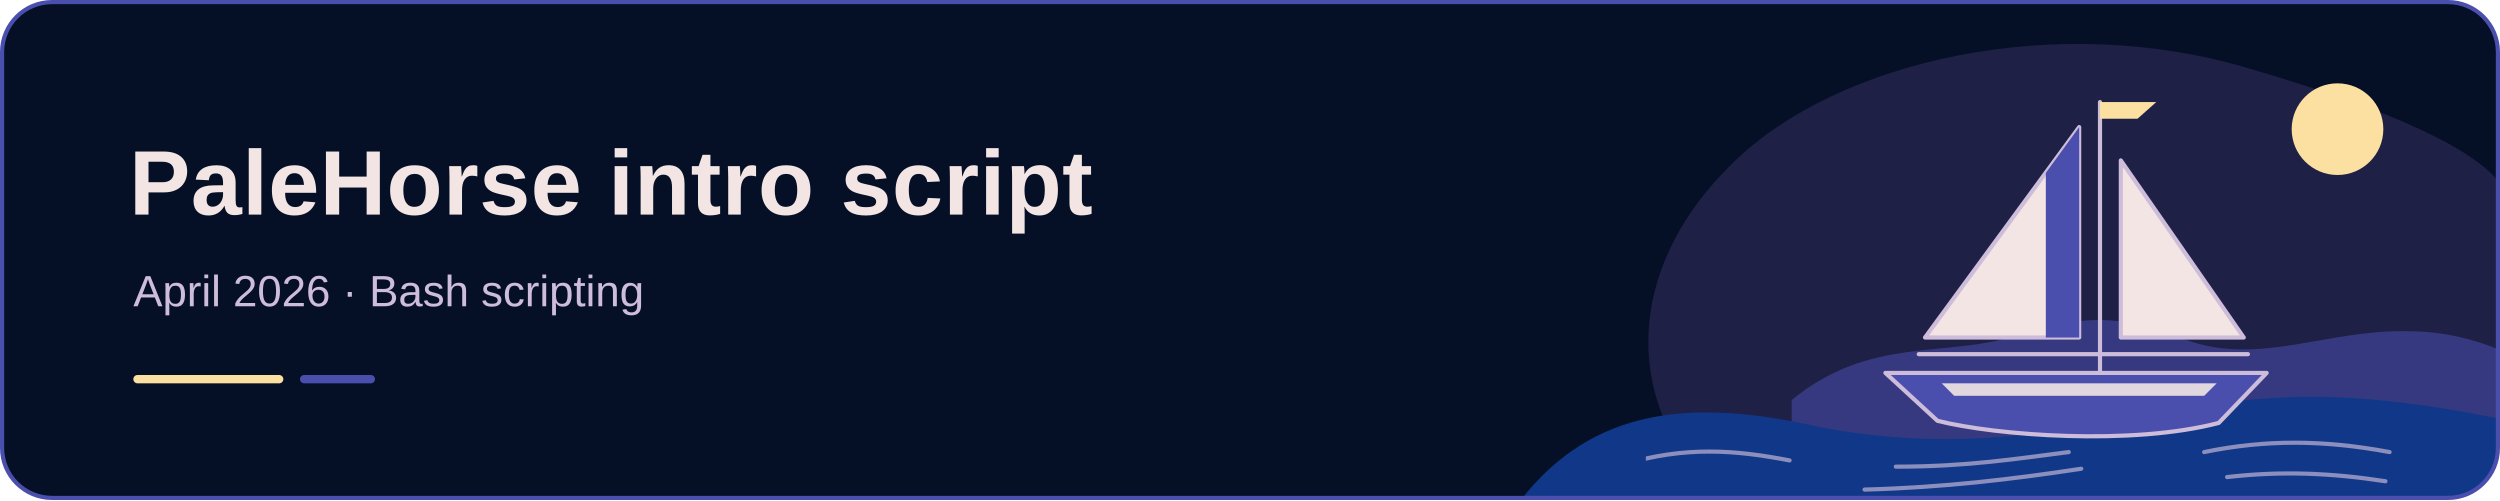
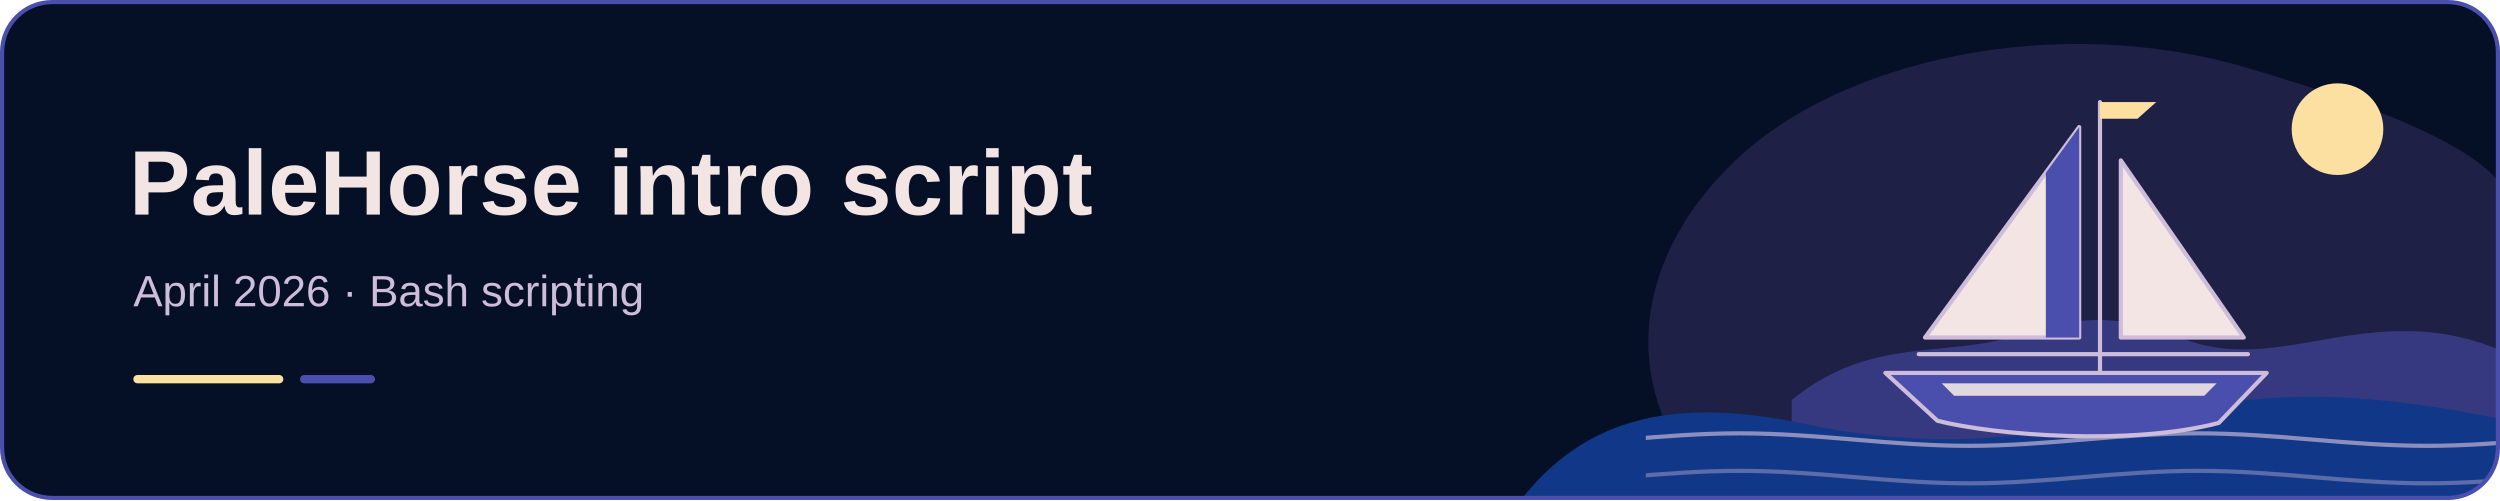
<svg xmlns="http://www.w3.org/2000/svg" width="1200" height="240" viewBox="0 0 1200 240" role="img" aria-labelledby="title description">
  <defs>
    <clipPath id="edge">
      <rect x="1" y="1" width="1198" height="238" rx="24" />
    </clipPath>
    <clipPath id="sailing-area">
      <rect x="790" y="24" width="410" height="216" />
    </clipPath>
    <g id="boat">
      <path class="rigging" d="M1008 49v138m-87-17h158" />
      <path class="sail" d="m998 61-74 101h74Z" />
      <path class="rigging" d="m998 61-74 101h74Z" />
      <path class="gold" d="m998 61-16 22v79h16Z" />
      <path class="sail" d="m1018 77 59 85h-59Z" />
      <path class="rigging" d="m1018 77 59 85h-59Z" />
      <path class="accent" d="M1008 49h27l-9 8h-18Z" />
      <path class="hull" d="M905 179h183l-23 24c-42 11-107 6-135-1Z" />
      <path class="rigging" d="M905 179h183l-23 24c-42 11-107 6-135-1Z" />
      <path class="sail" opacity=".9" d="M932 184h132l-6 6H938Z" />
    </g>
  </defs>
  <style>
    .sky{fill:#051026}.wash{fill:#1e2046}.coast{fill:#4a4fae}.ocean{fill:#113888}.sun{fill:#fce0a2}.sail{fill:#f2e5e3}.hull{fill:#4a4fae}.ink{fill:#f2e5e3}.muted{fill:#cebdda}.accent{fill:#fce0a2}.gold{fill:#4a4fae}.line{fill:#cebdda}.wave{fill:#cebdda}.border{fill:#4a4fae}.rigging{fill:none;stroke:#cebdda;stroke-width:2;stroke-linecap:round;stroke-linejoin:round}.wave{fill:none;stroke:#cebdda;stroke-width:2;stroke-linecap:round;opacity:.65}.border{fill:none;stroke:#4a4fae;stroke-width:2}
-     .boat-track{animation:sail-by 24s linear infinite}
-     .boat-rock{transform-origin:1000px 184px;animation:gentle-bob 4s ease-in-out infinite}
-     .water-drift{animation:water-sway 8s ease-in-out infinite}
-     @keyframes sail-by{from{transform:translateX(0)}to{transform:translateX(540px)}}
-     @keyframes gentle-bob{0%,50%,100%{transform:translateY(0) rotate(0deg)}25%{transform:translateY(1.5px) rotate(0.6deg)}75%{transform:translateY(-1.5px) rotate(-0.6deg)}}
-     @keyframes water-sway{0%,50%,100%{transform:translateX(0)}25%{transform:translateX(4px)}75%{transform:translateX(-4px)}}
-     @media(prefers-reduced-motion:reduce){.boat-track,.boat-rock,.water-drift{animation:none;transform:none}}
+     .boat-rock{transform-origin:1000px 184px;animation:gentle-bob 8s ease-in-out infinite}
+     .surface-wave{animation:passing-wave 8s ease-in-out infinite}
+     .wave-back{animation-delay:-2s}
+     .breeze{animation:sea-breeze 8s ease-in-out infinite;opacity:0}
+     .breeze-lines{fill:none;stroke:#cebdda;stroke-width:1.5;stroke-linecap:round}
+     .still-water{display:none}
+     @keyframes gentle-bob{0%,50%,100%{transform:translateY(0) rotate(0deg)}25%{transform:translateY(3px) rotate(0.35deg)}75%{transform:translateY(-3px) rotate(-0.35deg)}}
+     @keyframes passing-wave{0%,100%{d:path('M780 211 C798.333 209.429 816.667 208 835 208 C853.333 208 871.667 209.429 890 211 C908.333 212.571 926.667 214 945 214 C963.333 214 981.667 212.571 1000 211 C1018.333 209.429 1036.667 208 1055 208 C1073.333 208 1091.667 209.429 1110 211 C1128.333 212.571 1146.667 214 1165 214 C1183.333 214 1201.667 212.571 1220 211')}25%{d:path('M780 214 C798.333 214 816.667 212.571 835 211 C853.333 209.429 871.667 208 890 208 C908.333 208 926.667 209.429 945 211 C963.333 212.571 981.667 214 1000 214 C1018.333 214 1036.667 212.571 1055 211 C1073.333 209.429 1091.667 208 1110 208 C1128.333 208 1146.667 209.429 1165 211 C1183.333 212.571 1201.667 214 1220 214')}50%{d:path('M780 211 C798.333 212.571 816.667 214 835 214 C853.333 214 871.667 212.571 890 211 C908.333 209.429 926.667 208 945 208 C963.333 208 981.667 209.429 1000 211 C1018.333 212.571 1036.667 214 1055 214 C1073.333 214 1091.667 212.571 1110 211 C1128.333 209.429 1146.667 208 1165 208 C1183.333 208 1201.667 209.429 1220 211')}75%{d:path('M780 208 C798.333 208 816.667 209.429 835 211 C853.333 212.571 871.667 214 890 214 C908.333 214 926.667 212.571 945 211 C963.333 209.429 981.667 208 1000 208 C1018.333 208 1036.667 209.429 1055 211 C1073.333 212.571 1091.667 214 1110 214 C1128.333 214 1146.667 212.571 1165 211 C1183.333 209.429 1201.667 208 1220 208')}}
+     @keyframes sea-breeze{0%{transform:translateX(-120px);opacity:0}25%{transform:translateX(-40px);opacity:0.22}50%{transform:translateX(40px);opacity:0.132}75%,100%{transform:translateX(120px);opacity:0}}
+     @media(prefers-reduced-motion:reduce){.boat-rock,.surface-wave,.breeze{animation:none;transform:none}.animated-water,.breeze{display:none}.still-water{display:inline}}
  </style>
  <g clip-path="url(#edge)">
    <rect class="sky" width="1200" height="240" />
    <g aria-hidden="true">
      <path class="wash" d="M827 240c-49-44-48-111 5-162 50-49 155-73 248-45 68 20 107 38 120 55v152Z" />
      <circle class="sun" cx="1122" cy="62" r="22" />
      <path class="coast" opacity=".55" d="M860 192c38-31 74-20 108-31 37-12 54-8 81 2 35 13 68-5 107-4 17 0 32 4 44 9v72H860Z" />
      <path class="ocean" d="M730 240c35-45 83-48 139-36 52 11 98 7 140-1 66-12 102-20 191-2v39Z" />
      <g clip-path="url(#sailing-area)">
-         <g class="boat-track">
-           <g class="boat-rock">
-             <use href="#boat" />
-           </g>
-           <g transform="translate(-540 0)">
-             <g class="boat-rock">
-               <use href="#boat" />
-             </g>
+         <g class="breeze">
+           <path class="breeze-lines" d="M916 93h34c13 0 20-4 23-10m-80 31h37c16 0 23-4 29-11m-24 36h27c10 0 18-3 22-9" />
+         </g>
+         <g class="boat-rock">
+           <use href="#boat" />
+         </g>
+         <g class="animated-water wave" opacity=".75">
+           <path class="surface-wave" d="M780 211 C798.333 209.429 816.667 208 835 208 C853.333 208 871.667 209.429 890 211 C908.333 212.571 926.667 214 945 214 C963.333 214 981.667 212.571 1000 211 C1018.333 209.429 1036.667 208 1055 208 C1073.333 208 1091.667 209.429 1110 211 C1128.333 212.571 1146.667 214 1165 214 C1183.333 214 1201.667 212.571 1220 211" />
+           <g transform="translate(0 18)" opacity=".6">
+             <path class="surface-wave wave-back" d="M780 211 C798.333 209.429 816.667 208 835 208 C853.333 208 871.667 209.429 890 211 C908.333 212.571 926.667 214 945 214 C963.333 214 981.667 212.571 1000 211 C1018.333 209.429 1036.667 208 1055 208 C1073.333 208 1091.667 209.429 1110 211 C1128.333 212.571 1146.667 214 1165 214 C1183.333 214 1201.667 212.571 1220 211" />
          </g>
        </g>
-         <g class="water-drift">
+         <g class="still-water">
          <path class="wave" d="M779 223c30-9 54-7 80-2m51 3c35 0 59-4 83-7m65 0c29-6 57-6 89 0" />
          <path class="wave" d="M895 235c38-1 71-5 104-10m70 4c26-3 50-2 76 2" />
        </g>
      </g>
      <rect class="accent" x="64" y="180" width="72" height="4" rx="2" />
      <rect class="gold" x="144" y="180" width="36" height="4" rx="2" />
    </g>
    <g font-family="Segoe UI, Arial, sans-serif">
      <text class="ink" x="62" y="103" font-size="44" font-weight="700" letter-spacing=".25">PaleHorse intro script</text>
      <text class="muted" x="64" y="147" font-size="21" font-weight="400">April 2026 · Bash scripting</text>
    </g>
  </g>
  <rect class="border" x="1" y="1" width="1198" height="238" rx="24" />
</svg>
